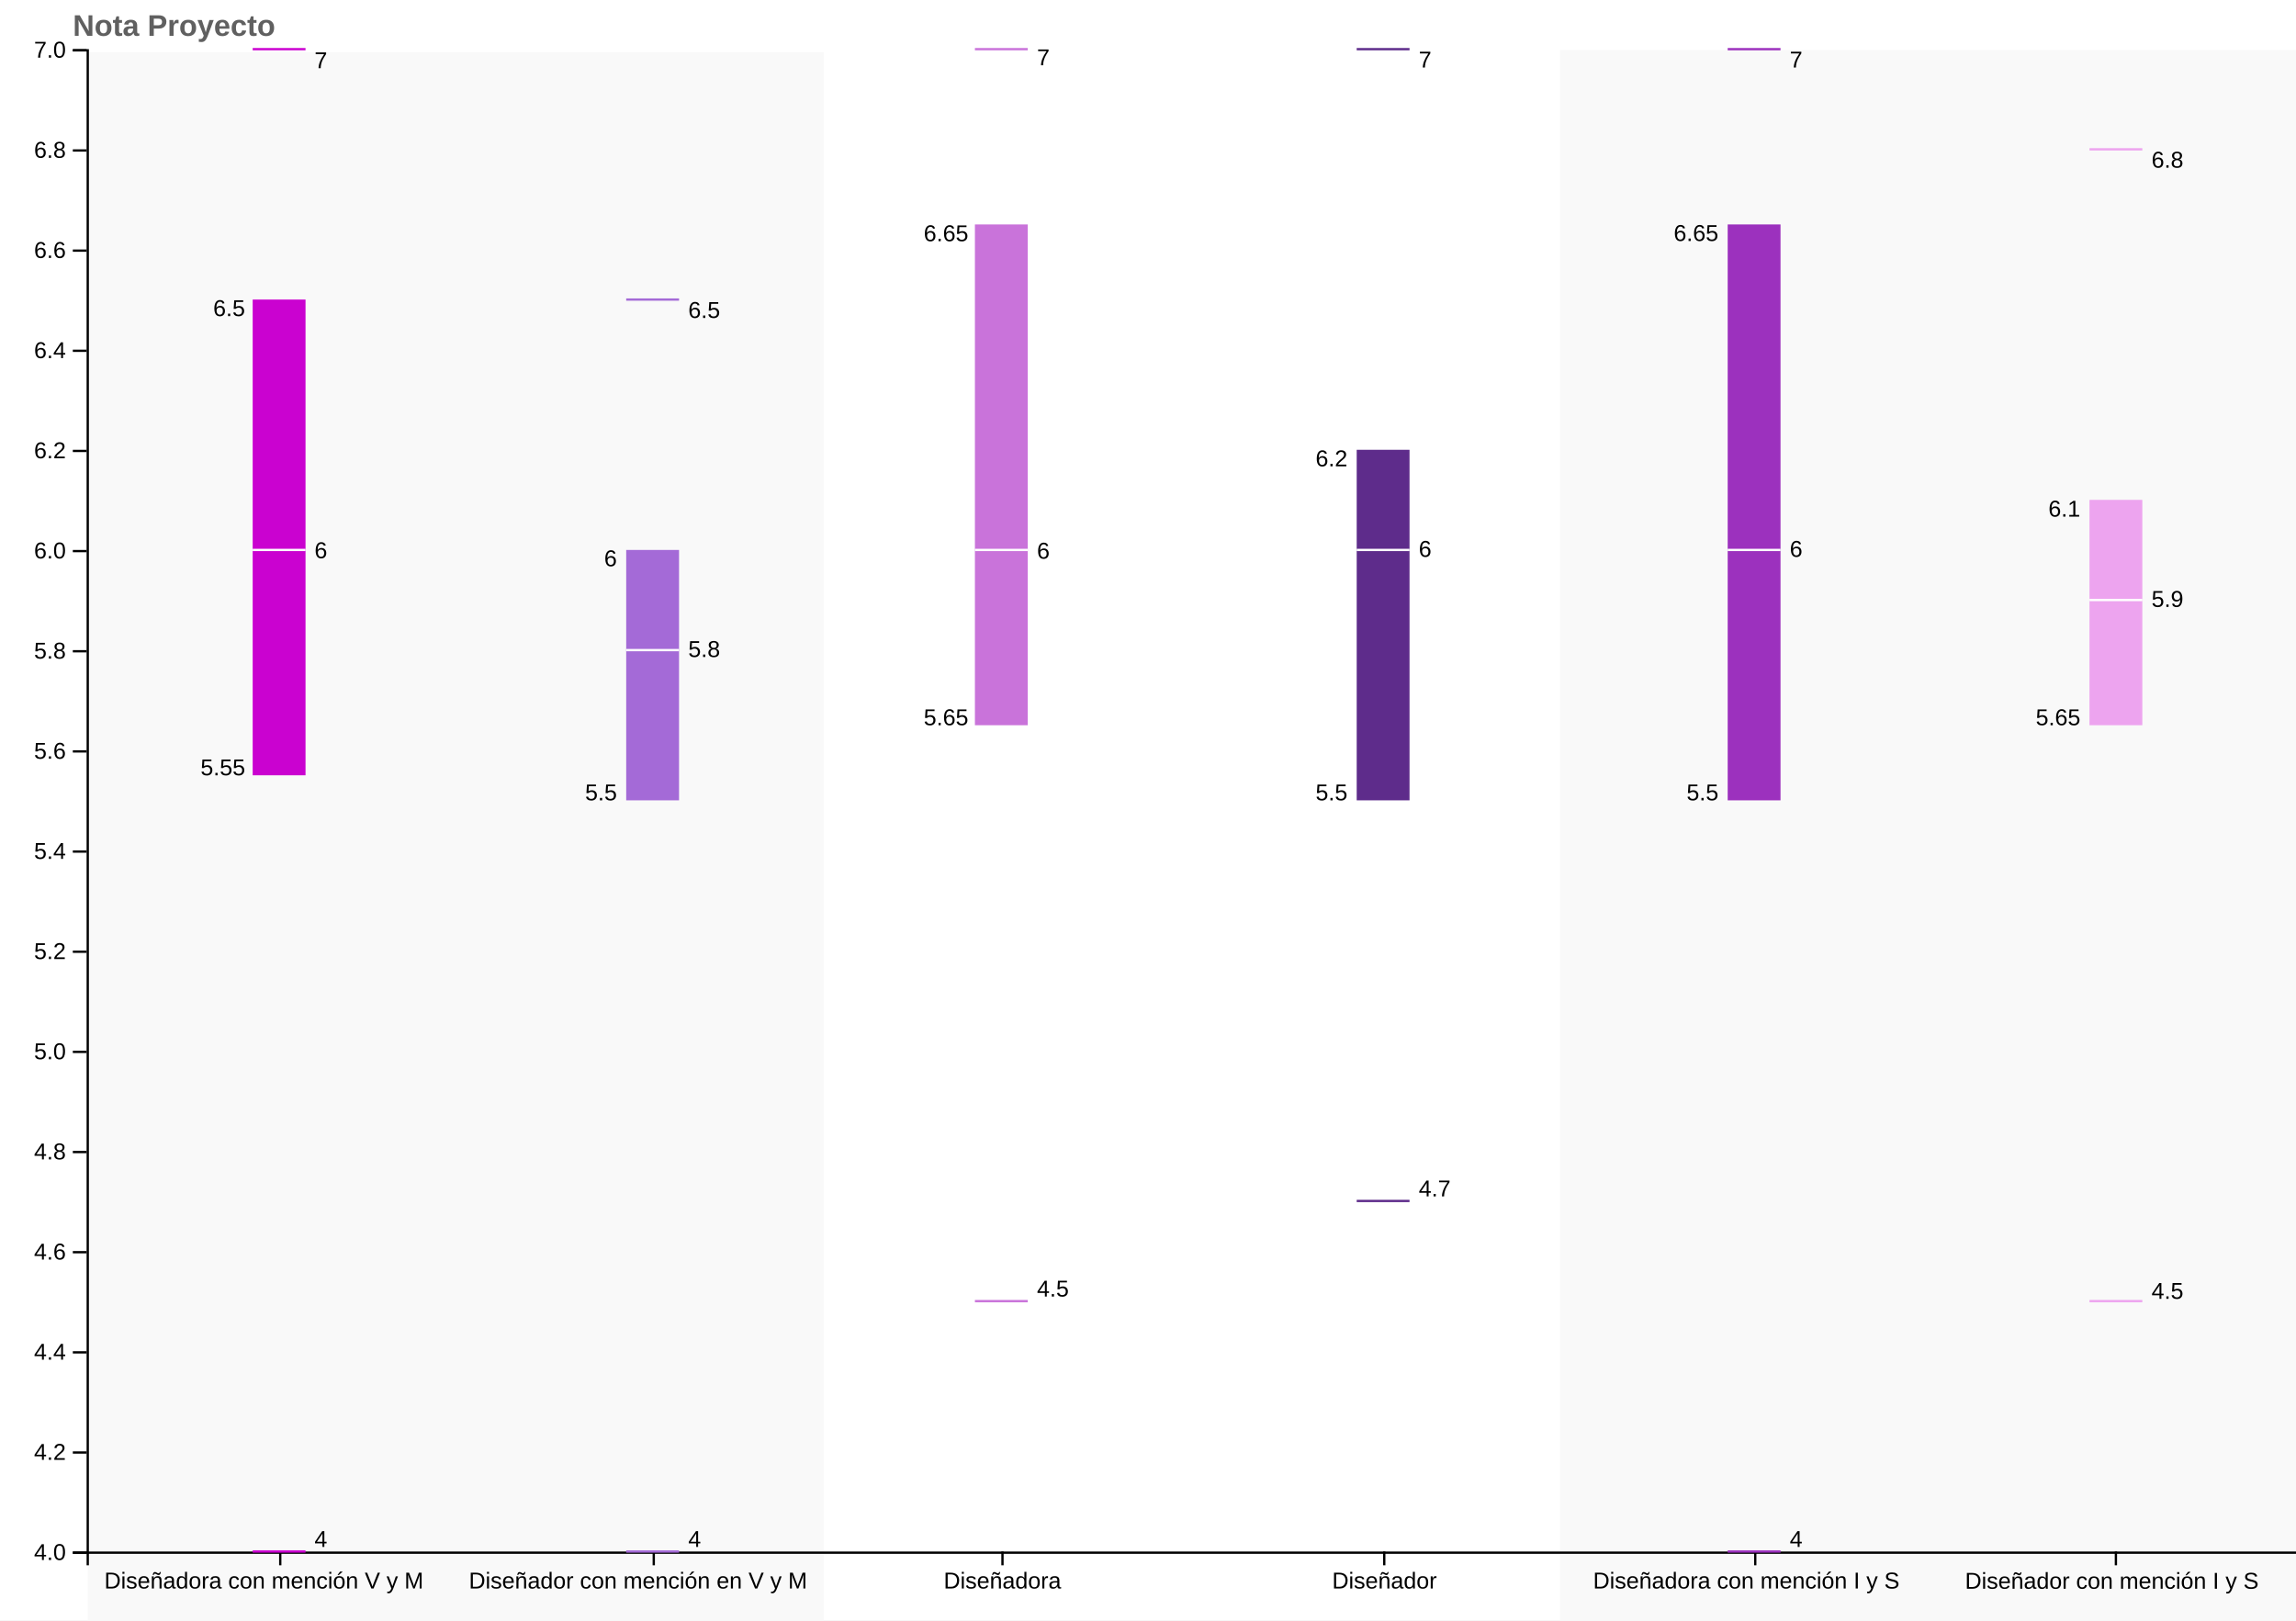
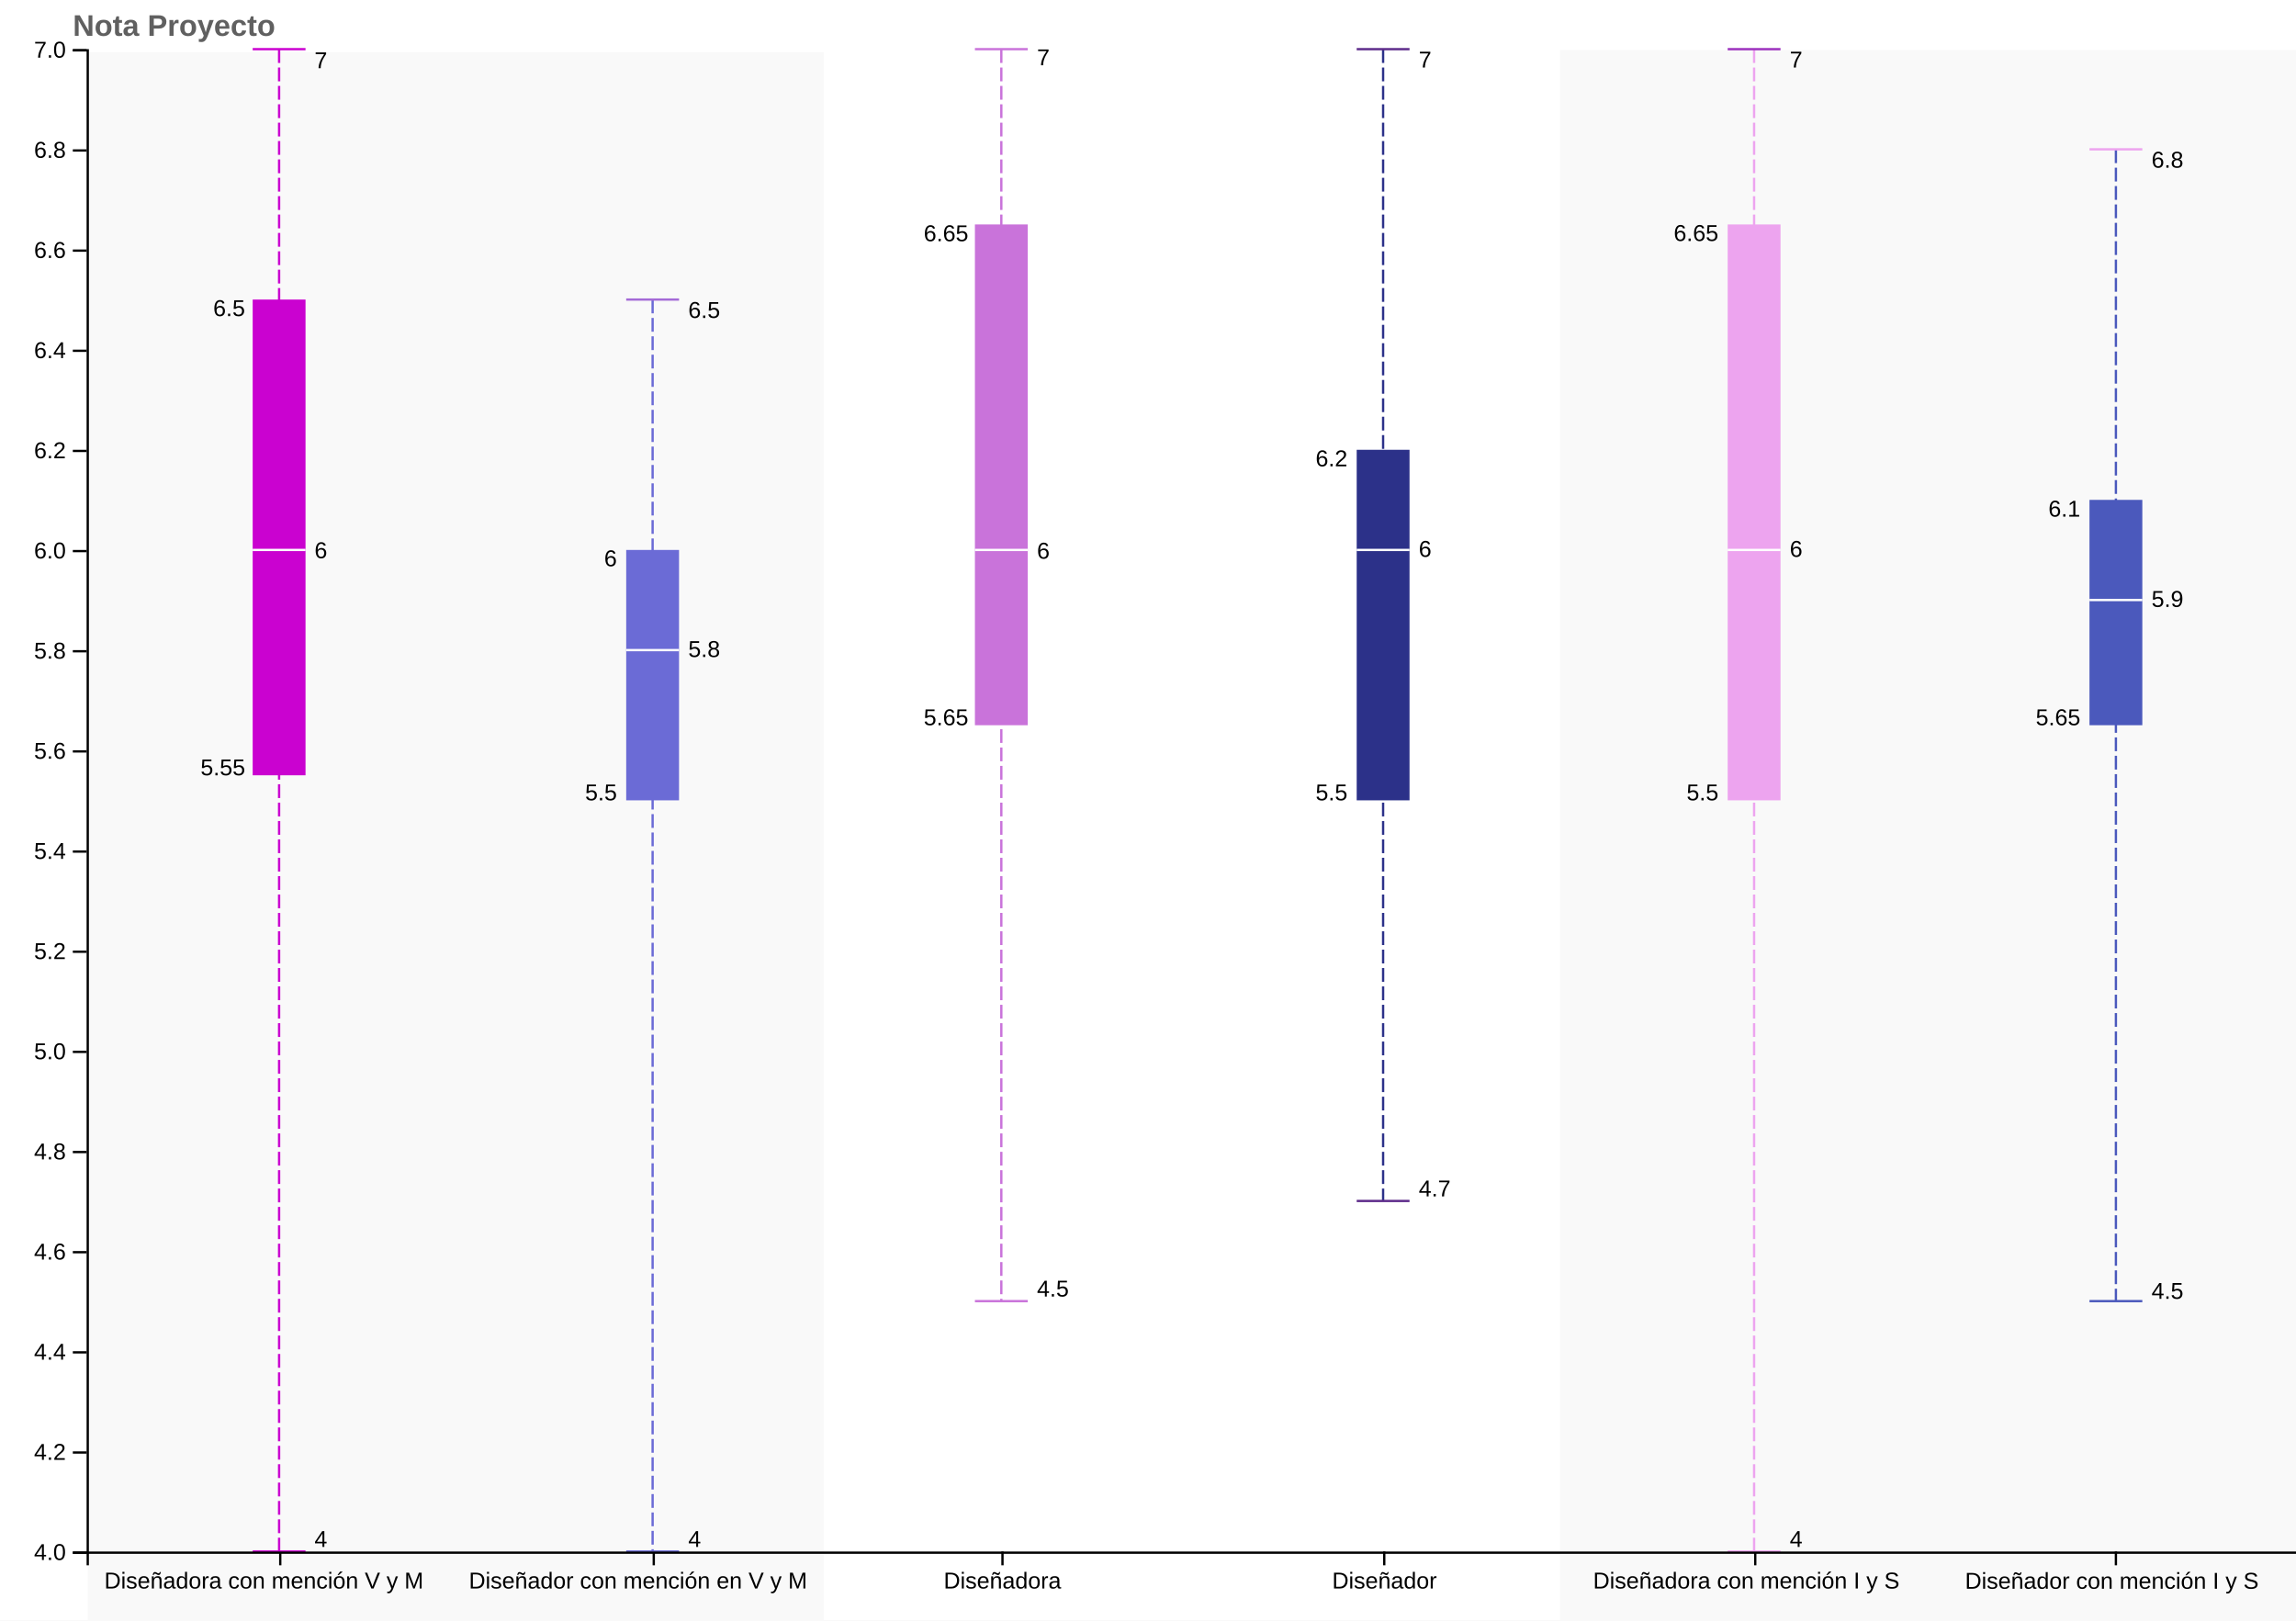
<svg xmlns="http://www.w3.org/2000/svg" id="Layer_1" data-name="Layer 1" version="1.1" viewBox="0 0 999.5 705.4">
  <defs>
    <style>
      .cls-1 {
-         fill: #9c31be;
-       }
- 
-       .cls-1, .cls-2, .cls-3, .cls-4, .cls-5, .cls-6, .cls-7, .cls-8 {
-         stroke-width: 0px;
-       }
- 
-       .cls-9, .cls-10, .cls-11, .cls-12, .cls-13, .cls-14, .cls-15, .cls-16, .cls-17, .cls-18, .cls-19, .cls-20, .cls-21, .cls-22 {
-         fill: none;
-       }
- 
-       .cls-9, .cls-10, .cls-14, .cls-15, .cls-16, .cls-17 {
-         stroke-dasharray: 0 4;
-       }
- 
-       .cls-9, .cls-13 {
-         stroke: #5e2c8b;
-       }
- 
-       .cls-23 {
        fill: #606060;
        font-family: Arial-BoldMT, Arial;
        font-size: 13px;
        font-weight: 700;
      }

-       .cls-23, .cls-24 {
+       .cls-1, .cls-2, .cls-3 {
        isolation: isolate;
      }

-       .cls-24 {
+       .cls-2 {
        fill: #000;
        font-family: ArialMT, Arial;
        font-size: 10px;
      }

-       .cls-10, .cls-20 {
+       .cls-4 {
+         fill: #2c3189;
+       }
+ 
+       .cls-4, .cls-5, .cls-6, .cls-7, .cls-8, .cls-9, .cls-10, .cls-11 {
+         stroke-width: 0px;
+       }
+ 
+       .cls-12, .cls-13, .cls-14, .cls-15, .cls-16, .cls-17, .cls-18, .cls-19, .cls-20, .cls-21, .cls-22 {
+         fill: none;
+       }
+ 
+       .cls-12, .cls-18 {
+         stroke: #eda4ef;
+       }
+ 
+       .cls-13 {
+         stroke: #4b59bc;
+       }
+ 
+       .cls-13, .cls-16, .cls-18 {
+         stroke-miterlimit: 10;
+       }
+ 
+       .cls-14 {
+         stroke: #fff;
+       }
+ 
+       .cls-5 {
+         fill: #6b6bd6;
+       }
+ 
+       .cls-15 {
+         stroke: #5e2c8b;
+       }
+ 
+       .cls-6 {
+         fill: #ca02d0;
+       }
+ 
+       .cls-7 {
+         fill: #c973da;
+       }
+ 
+       .cls-8 {
+         fill: #eda4ef;
+       }
+ 
+       .cls-9 {
+         fill: #4b59bc;
+       }
+ 
+       .cls-16 {
+         stroke: #6b6bd6;
+       }
+ 
+       .cls-17 {
+         stroke: #000;
+       }
+ 
+       .cls-19 {
+         stroke: #a46ad7;
+       }
+ 
+       .cls-10 {
+         fill: #f9f9f9;
+       }
+ 
+       .cls-20 {
        stroke: #c973da;
      }

-       .cls-11, .cls-14 {
-         stroke: #eda4ef;
-       }
- 
-       .cls-12 {
-         stroke: #fff;
-       }
- 
-       .cls-2 {
-         fill: #ca02d0;
-       }
- 
-       .cls-3 {
-         fill: #a46ad7;
-       }
- 
-       .cls-4 {
-         fill: #c973da;
-       }
- 
-       .cls-15, .cls-22 {
+       .cls-21 {
+         stroke: #9c31be;
+       }
+ 
+       .cls-11 {
+         fill: #fff;
+       }
+ 
+       .cls-22 {
        stroke: #ca02d0;
-       }
- 
-       .cls-16, .cls-19 {
-         stroke: #a46ad7;
-       }
- 
-       .cls-5 {
-         fill: #eda4ef;
-       }
- 
-       .cls-17, .cls-21 {
-         stroke: #9c31be;
-       }
- 
-       .cls-18 {
-         stroke: #000;
-       }
- 
-       .cls-6 {
-         fill: #5e2c8b;
-       }
- 
-       .cls-7 {
-         fill: #f9f9f9;
-       }
- 
-       .cls-8 {
-         fill: #fff;
      }
    </style>
  </defs>
-   <rect class="cls-8" width="999.5" height="705.4" />
-   <rect class="cls-7" x="38.2" y="22.7" width="320.4" height="682.7" />
-   <rect class="cls-7" x="679.1" y="21.8" width="320.4" height="683.6" />
-   <path class="cls-18" d="M31.7,675.9h6.5V21.9h-6.5" />
-   <g>
-     <line class="cls-18" x1="37.7" y1="675.9" x2="31.7" y2="675.9" />
-     <text class="cls-24" transform="translate(14.8 679.1)">
-       <tspan x="0" y="0">4.0</tspan>
-     </text>
-   </g>
-   <g>
-     <line class="cls-18" x1="37.7" y1="632.3" x2="31.7" y2="632.3" />
-     <text class="cls-24" transform="translate(14.8 635.5)">
-       <tspan x="0" y="0">4.2</tspan>
-     </text>
-   </g>
-   <g>
-     <line class="cls-18" x1="37.7" y1="588.7" x2="31.7" y2="588.7" />
-     <text class="cls-24" transform="translate(14.8 591.9)">
-       <tspan x="0" y="0">4.4</tspan>
-     </text>
-   </g>
-   <g>
-     <line class="cls-18" x1="37.7" y1="545.1" x2="31.7" y2="545.1" />
-     <text class="cls-24" transform="translate(14.8 548.3)">
-       <tspan x="0" y="0">4.6</tspan>
-     </text>
-   </g>
-   <g>
-     <line class="cls-18" x1="37.7" y1="501.5" x2="31.7" y2="501.5" />
-     <text class="cls-24" transform="translate(14.8 504.7)">
-       <tspan x="0" y="0">4.8</tspan>
-     </text>
-   </g>
-   <g>
-     <line class="cls-18" x1="37.7" y1="457.9" x2="31.7" y2="457.9" />
-     <text class="cls-24" transform="translate(14.8 461.1)">
-       <tspan x="0" y="0">5.0</tspan>
-     </text>
-   </g>
-   <g>
-     <line class="cls-18" x1="37.7" y1="414.3" x2="31.7" y2="414.3" />
-     <text class="cls-24" transform="translate(14.8 417.5)">
-       <tspan x="0" y="0">5.2</tspan>
-     </text>
-   </g>
-   <g>
-     <line class="cls-18" x1="37.7" y1="370.7" x2="31.7" y2="370.7" />
-     <text class="cls-24" transform="translate(14.8 373.9)">
-       <tspan x="0" y="0">5.4</tspan>
-     </text>
-   </g>
-   <g>
-     <line class="cls-18" x1="37.7" y1="327.1" x2="31.7" y2="327.1" />
-     <text class="cls-24" transform="translate(14.8 330.3)">
-       <tspan x="0" y="0">5.6</tspan>
-     </text>
-   </g>
-   <g>
-     <line class="cls-18" x1="37.7" y1="283.5" x2="31.7" y2="283.5" />
-     <text class="cls-24" transform="translate(14.8 286.7)">
-       <tspan x="0" y="0">5.8</tspan>
-     </text>
-   </g>
-   <g>
-     <line class="cls-18" x1="37.7" y1="239.9" x2="31.7" y2="239.9" />
-     <text class="cls-24" transform="translate(14.8 243.1)">
-       <tspan x="0" y="0">6.0</tspan>
-     </text>
-   </g>
-   <g>
-     <line class="cls-18" x1="37.7" y1="196.3" x2="31.7" y2="196.3" />
-     <text class="cls-24" transform="translate(14.8 199.5)">
-       <tspan x="0" y="0">6.2</tspan>
-     </text>
-   </g>
-   <g>
-     <line class="cls-18" x1="37.7" y1="152.7" x2="31.7" y2="152.7" />
-     <text class="cls-24" transform="translate(14.8 155.9)">
-       <tspan x="0" y="0">6.4</tspan>
-     </text>
-   </g>
-   <g>
-     <line class="cls-18" x1="37.7" y1="109.1" x2="31.7" y2="109.1" />
-     <text class="cls-24" transform="translate(14.8 112.3)">
-       <tspan x="0" y="0">6.6</tspan>
-     </text>
-   </g>
-   <g>
-     <line class="cls-18" x1="37.7" y1="65.5" x2="31.7" y2="65.5" />
-     <text class="cls-24" transform="translate(14.8 68.7)">
-       <tspan x="0" y="0">6.8</tspan>
-     </text>
-   </g>
-   <g>
-     <line class="cls-18" x1="37.7" y1="21.9" x2="31.7" y2="21.9" />
-     <text class="cls-24" transform="translate(14.8 25.1)">
-       <tspan x="0" y="0">7.0</tspan>
-     </text>
-   </g>
-   <text class="cls-23" transform="translate(31.7 15.6)">
-     <tspan x="0" y="0">Nota Proyecto</tspan>
-   </text>
-   <path class="cls-18" d="M38.2,681.4v-5.5h1440v5.5" />
-   <line class="cls-18" x1="921.1" y1="675.4" x2="921.1" y2="681.4" />
-   <g>
-     <text class="cls-24" transform="translate(45.4 691.5)">
-       <tspan x="0" y="0">Diseñadora con mención V y M</tspan>
-     </text>
-     <g>
-       <line class="cls-18" x1="122" y1="675.4" x2="122" y2="681.4" />
-       <g>
-         <line class="cls-22" x1="110" y1="675.4" x2="133" y2="675.4" />
-         <g>
-           <line class="cls-15" x1="121.5" y1="21.4" x2="121.5" y2="675.4" />
-           <rect class="cls-2" x="110" y="130.4" width="23" height="207.1" />
-           <line class="cls-12" x1="110" y1="239.4" x2="133" y2="239.4" />
-           <text class="cls-24" transform="translate(136.9 243)">
-             <tspan x="0" y="0">6</tspan>
-           </text>
-           <g>
-             <line class="cls-22" x1="110" y1="21.4" x2="133" y2="21.4" />
-             <text class="cls-24" transform="translate(136.9 29.7)">
-               <tspan x="0" y="0">7</tspan>
-             </text>
-             <text class="cls-24" transform="translate(136.9 673.4)">
-               <tspan x="0" y="0">4</tspan>
-             </text>
-             <text class="cls-24" transform="translate(87.3 337.5)">
-               <tspan x="0" y="0">5.55</tspan>
-             </text>
-             <text class="cls-24" transform="translate(92.8 137.6)">
-               <tspan x="0" y="0">6.5</tspan>
-             </text>
-           </g>
-         </g>
-       </g>
-     </g>
-   </g>
-   <g>
-     <g>
-       <line class="cls-18" x1="436.4" y1="675.4" x2="436.4" y2="681.4" />
-       <text class="cls-24" transform="translate(410.8 691.5)">
-         <tspan x="0" y="0">Diseñadora</tspan>
-       </text>
-     </g>
-     <line class="cls-10" x1="435.9" y1="21.4" x2="435.9" y2="566.4" />
-     <line class="cls-20" x1="424.4" y1="21.4" x2="447.4" y2="21.4" />
-     <line class="cls-20" x1="424.4" y1="566.4" x2="447.4" y2="566.4" />
-     <rect class="cls-4" x="424.4" y="97.7" width="23" height="218" />
-     <line class="cls-12" x1="424.4" y1="239.4" x2="447.4" y2="239.4" />
-     <text class="cls-24" transform="translate(451.4 28.4)">
-       <tspan x="0" y="0">7</tspan>
-     </text>
-     <text class="cls-24" transform="translate(451.4 564.4)">
-       <tspan x="0" y="0">4.5</tspan>
-     </text>
-     <text class="cls-24" transform="translate(451.4 243.2)">
-       <tspan x="0" y="0">6</tspan>
-     </text>
-     <text class="cls-24" transform="translate(402.1 315.7)">
-       <tspan x="0" y="0">5.65</tspan>
-     </text>
-     <text class="cls-24" transform="translate(402.1 105)">
-       <tspan x="0" y="0">6.65</tspan>
-     </text>
-   </g>
-   <g>
-     <text class="cls-24" transform="translate(855.4 691.6)">
-       <tspan x="0" y="0">Diseñador con mención I y S</tspan>
-     </text>
-     <line class="cls-14" x1="921.1" y1="65" x2="921.1" y2="566.4" />
-     <line class="cls-11" x1="909.6" y1="65" x2="932.6" y2="65" />
-     <line class="cls-11" x1="909.6" y1="566.4" x2="932.6" y2="566.4" />
-     <rect class="cls-5" x="909.6" y="217.6" width="23" height="98.1" />
-     <line class="cls-12" x1="909.6" y1="261.2" x2="932.6" y2="261.2" />
-     <text class="cls-24" transform="translate(936.6 73)">
-       <tspan x="0" y="0">6.8</tspan>
-     </text>
-     <text class="cls-24" transform="translate(936.6 565.4)">
-       <tspan x="0" y="0">4.5</tspan>
-     </text>
-     <text class="cls-24" transform="translate(936.6 264.2)">
-       <tspan x="0" y="0">5.9</tspan>
-     </text>
-     <text class="cls-24" transform="translate(886.2 315.7)">
-       <tspan x="0" y="0">5.65</tspan>
-     </text>
-     <text class="cls-24" transform="translate(891.7 224.9)">
-       <tspan x="0" y="0">6.1</tspan>
-     </text>
-   </g>
-   <g>
-     <line class="cls-18" x1="764.1" y1="675.4" x2="764.1" y2="681.4" />
-     <text class="cls-24" transform="translate(693.5 691.5)">
-       <tspan x="0" y="0">Diseñadora con mención I y S</tspan>
-     </text>
-     <line class="cls-17" x1="763.6" y1="21.4" x2="763.6" y2="675.4" />
-     <line class="cls-21" x1="752.1" y1="21.4" x2="775.1" y2="21.4" />
-     <line class="cls-21" x1="752.1" y1="675.4" x2="775.1" y2="675.4" />
-     <rect class="cls-1" x="752.1" y="97.7" width="23" height="250.7" />
-     <line class="cls-12" x1="752.1" y1="239.4" x2="775.1" y2="239.4" />
-     <text class="cls-24" transform="translate(779.1 29.4)">
-       <tspan x="0" y="0">7</tspan>
-     </text>
-     <text class="cls-24" transform="translate(779.1 673.4)">
-       <tspan x="0" y="0">4</tspan>
-     </text>
-     <text class="cls-24" transform="translate(779.1 242.4)">
-       <tspan x="0" y="0">6</tspan>
-     </text>
-     <text class="cls-24" transform="translate(734.2 348.4)">
-       <tspan x="0" y="0">5.5</tspan>
-     </text>
-     <text class="cls-24" transform="translate(728.6 104.9)">
-       <tspan x="0" y="0">6.65</tspan>
-     </text>
-   </g>
-   <g>
-     <line class="cls-18" x1="284.6" y1="675.4" x2="284.6" y2="681.4" />
-     <text class="cls-24" transform="translate(204.1 691.5)">
-       <tspan x="0" y="0">Diseñador con mención en V y M</tspan>
-     </text>
-     <line class="cls-16" x1="284.1" y1="130.4" x2="284.1" y2="675.4" />
-     <line class="cls-19" x1="272.6" y1="130.4" x2="295.6" y2="130.4" />
-     <line class="cls-19" x1="272.6" y1="675.4" x2="295.6" y2="675.4" />
-     <rect class="cls-3" x="272.6" y="239.4" width="23" height="109" />
-     <line class="cls-12" x1="272.6" y1="283" x2="295.6" y2="283" />
-     <text class="cls-24" transform="translate(299.6 138.4)">
-       <tspan x="0" y="0">6.5</tspan>
-     </text>
-     <text class="cls-24" transform="translate(299.6 673.4)">
-       <tspan x="0" y="0">4</tspan>
-     </text>
-     <text class="cls-24" transform="translate(299.6 286)">
-       <tspan x="0" y="0">5.8</tspan>
-     </text>
-     <text class="cls-24" transform="translate(254.7 348.4)">
-       <tspan x="0" y="0">5.5</tspan>
-     </text>
-     <text class="cls-24" transform="translate(263 246.5)">
-       <tspan x="0" y="0">6</tspan>
-     </text>
-   </g>
-   <g>
-     <g>
-       <line class="cls-18" x1="602.6" y1="675.4" x2="602.6" y2="681.4" />
-       <text class="cls-24" transform="translate(579.9 691.5)">
-         <tspan x="0" y="0">Diseñador</tspan>
-       </text>
-     </g>
-     <line class="cls-9" x1="602.1" y1="21.4" x2="602.1" y2="522.8" />
-     <line class="cls-13" x1="590.6" y1="21.4" x2="613.6" y2="21.4" />
-     <line class="cls-13" x1="590.6" y1="522.8" x2="613.6" y2="522.8" />
-     <rect class="cls-6" x="590.6" y="195.8" width="23" height="152.6" />
-     <line class="cls-12" x1="590.6" y1="239.4" x2="613.6" y2="239.4" />
-     <text class="cls-24" transform="translate(617.6 29.4)">
-       <tspan x="0" y="0">7</tspan>
-     </text>
-     <text class="cls-24" transform="translate(617.6 520.8)">
-       <tspan x="0" y="0">4.7</tspan>
-     </text>
-     <text class="cls-24" transform="translate(617.6 242.4)">
-       <tspan x="0" y="0">6</tspan>
-     </text>
-     <text class="cls-24" transform="translate(572.7 348.4)">
-       <tspan x="0" y="0">5.5</tspan>
-     </text>
-     <text class="cls-24" transform="translate(572.7 203)">
-       <tspan x="0" y="0">6.2</tspan>
-     </text>
-   </g>
+   <rect class="cls-11" width="999.5" height="705.4" />
+   <rect class="cls-11" width="999.5" height="705.4" />
+   <rect class="cls-10" x="38.2" y="22.7" width="320.4" height="682.7" />
+   <rect class="cls-10" x="679.1" y="21.8" width="320.4" height="683.6" />
+   <path class="cls-17" d="M31.7,675.9h6.5V21.9h-6.5" />
+   <g>
+     <line class="cls-17" x1="37.7" y1="675.9" x2="31.7" y2="675.9" />
+     <g class="cls-3">
+       <g class="cls-3">
+         <text class="cls-2" transform="translate(14.8 679.1)">
+           <tspan x="0" y="0">4.0</tspan>
+         </text>
+       </g>
+     </g>
+   </g>
+   <g>
+     <line class="cls-17" x1="37.7" y1="632.3" x2="31.7" y2="632.3" />
+     <g class="cls-3">
+       <g class="cls-3">
+         <text class="cls-2" transform="translate(14.8 635.5)">
+           <tspan x="0" y="0">4.2</tspan>
+         </text>
+       </g>
+     </g>
+   </g>
+   <g>
+     <line class="cls-17" x1="37.7" y1="588.7" x2="31.7" y2="588.7" />
+     <g class="cls-3">
+       <g class="cls-3">
+         <text class="cls-2" transform="translate(14.8 591.9)">
+           <tspan x="0" y="0">4.4</tspan>
+         </text>
+       </g>
+     </g>
+   </g>
+   <g>
+     <line class="cls-17" x1="37.7" y1="545.1" x2="31.7" y2="545.1" />
+     <g class="cls-3">
+       <g class="cls-3">
+         <text class="cls-2" transform="translate(14.8 548.3)">
+           <tspan x="0" y="0">4.6</tspan>
+         </text>
+       </g>
+     </g>
+   </g>
+   <g>
+     <line class="cls-17" x1="37.7" y1="501.5" x2="31.7" y2="501.5" />
+     <g class="cls-3">
+       <g class="cls-3">
+         <text class="cls-2" transform="translate(14.8 504.7)">
+           <tspan x="0" y="0">4.8</tspan>
+         </text>
+       </g>
+     </g>
+   </g>
+   <g>
+     <line class="cls-17" x1="37.7" y1="457.9" x2="31.7" y2="457.9" />
+     <g class="cls-3">
+       <g class="cls-3">
+         <text class="cls-2" transform="translate(14.8 461.1)">
+           <tspan x="0" y="0">5.0</tspan>
+         </text>
+       </g>
+     </g>
+   </g>
+   <g>
+     <line class="cls-17" x1="37.7" y1="414.3" x2="31.7" y2="414.3" />
+     <g class="cls-3">
+       <g class="cls-3">
+         <text class="cls-2" transform="translate(14.8 417.5)">
+           <tspan x="0" y="0">5.2</tspan>
+         </text>
+       </g>
+     </g>
+   </g>
+   <g>
+     <line class="cls-17" x1="37.7" y1="370.7" x2="31.7" y2="370.7" />
+     <g class="cls-3">
+       <g class="cls-3">
+         <text class="cls-2" transform="translate(14.8 373.9)">
+           <tspan x="0" y="0">5.4</tspan>
+         </text>
+       </g>
+     </g>
+   </g>
+   <g>
+     <line class="cls-17" x1="37.7" y1="327.1" x2="31.7" y2="327.1" />
+     <g class="cls-3">
+       <g class="cls-3">
+         <text class="cls-2" transform="translate(14.8 330.3)">
+           <tspan x="0" y="0">5.6</tspan>
+         </text>
+       </g>
+     </g>
+   </g>
+   <g>
+     <line class="cls-17" x1="37.7" y1="283.5" x2="31.7" y2="283.5" />
+     <g class="cls-3">
+       <g class="cls-3">
+         <text class="cls-2" transform="translate(14.8 286.7)">
+           <tspan x="0" y="0">5.8</tspan>
+         </text>
+       </g>
+     </g>
+   </g>
+   <g>
+     <line class="cls-17" x1="37.7" y1="239.9" x2="31.7" y2="239.9" />
+     <g class="cls-3">
+       <g class="cls-3">
+         <text class="cls-2" transform="translate(14.8 243.1)">
+           <tspan x="0" y="0">6.0</tspan>
+         </text>
+       </g>
+     </g>
+   </g>
+   <g>
+     <line class="cls-17" x1="37.7" y1="196.3" x2="31.7" y2="196.3" />
+     <g class="cls-3">
+       <g class="cls-3">
+         <text class="cls-2" transform="translate(14.8 199.5)">
+           <tspan x="0" y="0">6.2</tspan>
+         </text>
+       </g>
+     </g>
+   </g>
+   <g>
+     <line class="cls-17" x1="37.7" y1="152.7" x2="31.7" y2="152.7" />
+     <g class="cls-3">
+       <g class="cls-3">
+         <text class="cls-2" transform="translate(14.8 155.9)">
+           <tspan x="0" y="0">6.4</tspan>
+         </text>
+       </g>
+     </g>
+   </g>
+   <g>
+     <line class="cls-17" x1="37.7" y1="109.1" x2="31.7" y2="109.1" />
+     <g class="cls-3">
+       <g class="cls-3">
+         <text class="cls-2" transform="translate(14.8 112.3)">
+           <tspan x="0" y="0">6.6</tspan>
+         </text>
+       </g>
+     </g>
+   </g>
+   <g>
+     <line class="cls-17" x1="37.7" y1="65.5" x2="31.7" y2="65.5" />
+     <g class="cls-3">
+       <g class="cls-3">
+         <text class="cls-2" transform="translate(14.8 68.7)">
+           <tspan x="0" y="0">6.8</tspan>
+         </text>
+       </g>
+     </g>
+   </g>
+   <g>
+     <line class="cls-17" x1="37.7" y1="21.9" x2="31.7" y2="21.9" />
+     <g class="cls-3">
+       <g class="cls-3">
+         <text class="cls-2" transform="translate(14.8 25.1)">
+           <tspan x="0" y="0">7.0</tspan>
+         </text>
+       </g>
+     </g>
+   </g>
+   <g class="cls-3">
+     <g class="cls-3">
+       <text class="cls-1" transform="translate(31.7 15.6)">
+         <tspan x="0" y="0">Nota Proyecto</tspan>
+       </text>
+     </g>
+   </g>
+   <line class="cls-17" x1="921.1" y1="675.4" x2="921.1" y2="681.4" />
+   <g class="cls-3">
+     <g class="cls-3">
+       <text class="cls-2" transform="translate(45.4 691.5)">
+         <tspan x="0" y="0">Diseñadora con mención V y M</tspan>
+       </text>
+     </g>
+   </g>
+   <line class="cls-17" x1="122" y1="675.4" x2="122" y2="681.4" />
+   <line class="cls-22" x1="110" y1="675.4" x2="133" y2="675.4" />
+   <path class="cls-6" d="M122,675.4h-1v-6h1v6ZM122,667.4h-1v-6h1v6ZM122,659.4h-1v-6h1v6ZM122,651.4h-1v-6h1v6ZM122,643.4h-1v-6h1v6ZM122,635.4h-1v-6h1v6ZM122,627.4h-1v-6h1v6ZM122,619.4h-1v-6h1v6ZM122,611.4h-1v-6h1v6ZM122,603.4h-1v-6h1v6ZM122,595.4h-1v-6h1v6ZM122,587.4h-1v-6h1v6ZM122,579.4h-1v-6h1v6ZM122,571.4h-1v-6h1v6ZM122,563.4h-1v-6h1v6ZM122,555.4h-1v-6h1v6ZM122,547.4h-1v-6h1v6ZM122,539.4h-1v-6h1v6ZM122,531.4h-1v-6h1v6ZM122,523.4h-1v-6h1v6ZM122,515.4h-1v-6h1v6ZM122,507.4h-1v-6h1v6ZM122,499.4h-1v-6h1v6ZM122,491.4h-1v-6h1v6ZM122,483.4h-1v-6h1v6ZM122,475.4h-1v-6h1v6ZM122,467.4h-1v-6h1v6ZM122,459.4h-1v-6h1v6ZM122,451.4h-1v-6h1v6ZM122,443.4h-1v-6h1v6ZM122,435.4h-1v-6h1v6ZM122,427.4h-1v-6h1v6ZM122,419.4h-1v-6h1v6ZM122,411.4h-1v-6h1v6ZM122,403.4h-1v-6h1v6ZM122,395.4h-1v-6h1v6ZM122,387.4h-1v-6h1v6ZM122,379.4h-1v-6h1v6ZM122,371.4h-1v-6h1v6ZM122,363.4h-1v-6h1v6ZM122,355.4h-1v-6h1v6ZM122,347.4h-1v-6h1v6ZM122,339.4h-1v-6h1v6ZM122,331.4h-1v-6h1v6ZM122,323.4h-1v-6h1v6ZM122,315.4h-1v-6h1v6ZM122,307.4h-1v-6h1v6ZM122,299.4h-1v-6h1v6ZM122,291.4h-1v-6h1v6ZM122,283.4h-1v-6h1v6ZM122,275.4h-1v-6h1v6ZM122,267.4h-1v-6h1v6ZM122,259.4h-1v-6h1v6ZM122,251.4h-1v-6h1v6ZM122,243.4h-1v-6h1v6ZM122,235.4h-1v-6h1v6ZM122,227.4h-1v-6h1v6ZM122,219.4h-1v-6h1v6ZM122,211.4h-1v-6h1v6ZM122,203.4h-1v-6h1v6ZM122,195.4h-1v-6h1v6ZM122,187.4h-1v-6h1v6ZM122,179.4h-1v-6h1v6ZM122,171.4h-1v-6h1v6ZM122,163.4h-1v-6h1v6ZM122,155.4h-1v-6h1v6ZM122,147.4h-1v-6h1v6ZM122,139.4h-1v-6h1v6ZM122,131.4h-1v-6h1v6ZM122,123.4h-1v-6h1v6ZM122,115.4h-1v-6h1v6ZM122,107.4h-1v-6h1v6ZM122,99.4h-1v-6h1v6ZM122,91.4h-1v-6h1v6ZM122,83.4h-1v-6h1v6ZM122,75.4h-1v-6h1v6ZM122,67.4h-1v-6h1v6ZM122,59.4h-1v-6h1v6ZM122,51.4h-1v-6h1v6ZM122,43.4h-1v-6h1v6ZM122,35.4h-1v-6h1v6ZM122,27.4h-1v-6h1v6Z" />
+   <rect class="cls-6" x="110" y="130.4" width="23" height="207.1" />
+   <line class="cls-14" x1="110" y1="239.4" x2="133" y2="239.4" />
+   <g class="cls-3">
+     <g class="cls-3">
+       <text class="cls-2" transform="translate(136.9 243)">
+         <tspan x="0" y="0">6</tspan>
+       </text>
+     </g>
+   </g>
+   <g>
+     <line class="cls-22" x1="110" y1="21.4" x2="133" y2="21.4" />
+     <g class="cls-3">
+       <g class="cls-3">
+         <text class="cls-2" transform="translate(136.9 29.7)">
+           <tspan x="0" y="0">7</tspan>
+         </text>
+       </g>
+     </g>
+     <g class="cls-3">
+       <g class="cls-3">
+         <text class="cls-2" transform="translate(136.9 673.4)">
+           <tspan x="0" y="0">4</tspan>
+         </text>
+       </g>
+     </g>
+     <g class="cls-3">
+       <g class="cls-3">
+         <text class="cls-2" transform="translate(87.3 337.5)">
+           <tspan x="0" y="0">5.55</tspan>
+         </text>
+       </g>
+     </g>
+     <g class="cls-3">
+       <g class="cls-3">
+         <text class="cls-2" transform="translate(92.8 137.6)">
+           <tspan x="0" y="0">6.5</tspan>
+         </text>
+       </g>
+     </g>
+   </g>
+   <g>
+     <line class="cls-17" x1="436.4" y1="675.4" x2="436.4" y2="681.4" />
+     <g class="cls-3">
+       <g class="cls-3">
+         <text class="cls-2" transform="translate(410.8 691.5)">
+           <tspan x="0" y="0">Diseñadora</tspan>
+         </text>
+       </g>
+     </g>
+   </g>
+   <path class="cls-7" d="M436.4,566.4h-1v-1h1v1ZM436.4,563.4h-1v-6h1v6ZM436.4,555.4h-1v-6h1v6ZM436.4,547.4h-1v-6h1v6ZM436.4,539.4h-1v-6h1v6ZM436.4,531.4h-1v-6h1v6ZM436.4,523.4h-1v-6h1v6ZM436.4,515.4h-1v-6h1v6ZM436.4,507.4h-1v-6h1v6ZM436.4,499.4h-1v-6h1v6ZM436.4,491.4h-1v-6h1v6ZM436.4,483.4h-1v-6h1v6ZM436.4,475.4h-1v-6h1v6ZM436.4,467.4h-1v-6h1v6ZM436.4,459.4h-1v-6h1v6ZM436.4,451.4h-1v-6h1v6ZM436.4,443.4h-1v-6h1v6ZM436.4,435.4h-1v-6h1v6ZM436.4,427.4h-1v-6h1v6ZM436.4,419.4h-1v-6h1v6ZM436.4,411.4h-1v-6h1v6ZM436.4,403.4h-1v-6h1v6ZM436.4,395.4h-1v-6h1v6ZM436.4,387.4h-1v-6h1v6ZM436.4,379.4h-1v-6h1v6ZM436.4,371.4h-1v-6h1v6ZM436.4,363.4h-1v-6h1v6ZM436.4,355.4h-1v-6h1v6ZM436.4,347.4h-1v-6h1v6ZM436.4,339.4h-1v-6h1v6ZM436.4,331.4h-1v-6h1v6ZM436.4,323.4h-1v-6h1v6ZM436.4,315.4h-1v-6h1v6ZM436.4,307.4h-1v-6h1v6ZM436.4,299.4h-1v-6h1v6ZM436.4,291.4h-1v-6h1v6ZM436.4,283.4h-1v-6h1v6ZM436.4,275.4h-1v-6h1v6ZM436.4,267.4h-1v-6h1v6ZM436.4,259.4h-1v-6h1v6ZM436.4,251.4h-1v-6h1v6ZM436.4,243.4h-1v-6h1v6ZM436.4,235.4h-1v-6h1v6ZM436.4,227.4h-1v-6h1v6ZM436.4,219.4h-1v-6h1v6ZM436.4,211.4h-1v-6h1v6ZM436.4,203.4h-1v-6h1v6ZM436.4,195.4h-1v-6h1v6ZM436.4,187.4h-1v-6h1v6ZM436.4,179.4h-1v-6h1v6ZM436.4,171.4h-1v-6h1v6ZM436.4,163.4h-1v-6h1v6ZM436.4,155.4h-1v-6h1v6ZM436.4,147.4h-1v-6h1v6ZM436.4,139.4h-1v-6h1v6ZM436.4,131.4h-1v-6h1v6ZM436.4,123.4h-1v-6h1v6ZM436.4,115.4h-1v-6h1v6ZM436.4,107.4h-1v-6h1v6ZM436.4,99.4h-1v-6h1v6ZM436.4,91.4h-1v-6h1v6ZM436.4,83.4h-1v-6h1v6ZM436.4,75.4h-1v-6h1v6ZM436.4,67.4h-1v-6h1v6ZM436.4,59.4h-1v-6h1v6ZM436.4,51.4h-1v-6h1v6ZM436.4,43.4h-1v-6h1v6ZM436.4,35.4h-1v-6h1v6ZM436.4,27.4h-1v-6h1v6Z" />
+   <line class="cls-20" x1="424.4" y1="21.4" x2="447.4" y2="21.4" />
+   <line class="cls-20" x1="424.4" y1="566.4" x2="447.4" y2="566.4" />
+   <rect class="cls-7" x="424.4" y="97.7" width="23" height="218" />
+   <line class="cls-14" x1="424.4" y1="239.4" x2="447.4" y2="239.4" />
+   <g class="cls-3">
+     <g class="cls-3">
+       <text class="cls-2" transform="translate(451.4 28.4)">
+         <tspan x="0" y="0">7</tspan>
+       </text>
+     </g>
+   </g>
+   <g class="cls-3">
+     <g class="cls-3">
+       <text class="cls-2" transform="translate(451.4 564.4)">
+         <tspan x="0" y="0">4.5</tspan>
+       </text>
+     </g>
+   </g>
+   <g class="cls-3">
+     <g class="cls-3">
+       <text class="cls-2" transform="translate(451.4 243.2)">
+         <tspan x="0" y="0">6</tspan>
+       </text>
+     </g>
+   </g>
+   <g class="cls-3">
+     <g class="cls-3">
+       <text class="cls-2" transform="translate(402.1 315.7)">
+         <tspan x="0" y="0">5.65</tspan>
+       </text>
+     </g>
+   </g>
+   <g class="cls-3">
+     <g class="cls-3">
+       <text class="cls-2" transform="translate(402.1 105)">
+         <tspan x="0" y="0">6.65</tspan>
+       </text>
+     </g>
+   </g>
+   <g class="cls-3">
+     <g class="cls-3">
+       <text class="cls-2" transform="translate(855.4 691.6)">
+         <tspan x="0" y="0">Diseñador con mención I y S</tspan>
+       </text>
+     </g>
+   </g>
+   <path class="cls-9" d="M921.6,566.4h-1v-5.4h1v5.4ZM921.6,559h-1v-6h1v6ZM921.6,551h-1v-6h1v6ZM921.6,543h-1v-6h1v6ZM921.6,535h-1v-6h1v6ZM921.6,527h-1v-6h1v6ZM921.6,519h-1v-6h1v6ZM921.6,511h-1v-6h1v6ZM921.6,503h-1v-6h1v6ZM921.6,495h-1v-6h1v6ZM921.6,487h-1v-6h1v6ZM921.6,479h-1v-6h1v6ZM921.6,471h-1v-6h1v6ZM921.6,463h-1v-6h1v6ZM921.6,455h-1v-6h1v6ZM921.6,447h-1v-6h1v6ZM921.6,439h-1v-6h1v6ZM921.6,431h-1v-6h1v6ZM921.6,423h-1v-6h1v6ZM921.6,415h-1v-6h1v6ZM921.6,407h-1v-6h1v6ZM921.6,399h-1v-6h1v6ZM921.6,391h-1v-6h1v6ZM921.6,383h-1v-6h1v6ZM921.6,375h-1v-6h1v6ZM921.6,367h-1v-6h1v6ZM921.6,359h-1v-6h1v6ZM921.6,351h-1v-6h1v6ZM921.6,343h-1v-6h1v6ZM921.6,335h-1v-6h1v6ZM921.6,327h-1v-6h1v6ZM921.6,319h-1v-6h1v6ZM921.6,311h-1v-6h1v6ZM921.6,303h-1v-6h1v6ZM921.6,295h-1v-6h1v6ZM921.6,287h-1v-6h1v6ZM921.6,279h-1v-6h1v6ZM921.6,271h-1v-6h1v6ZM921.6,263h-1v-6h1v6ZM921.6,255h-1v-6h1v6ZM921.6,247h-1v-6h1v6ZM921.6,239h-1v-6h1v6ZM921.6,231h-1v-6h1v6ZM921.6,223h-1v-6h1v6ZM921.6,215h-1v-6h1v6ZM921.6,207h-1v-6h1v6ZM921.6,199h-1v-6h1v6ZM921.6,191h-1v-6h1v6ZM921.6,183h-1v-6h1v6ZM921.6,175h-1v-6h1v6ZM921.6,167h-1v-6h1v6ZM921.6,159h-1v-6h1v6ZM921.6,151h-1v-6h1v6ZM921.6,143h-1v-6h1v6ZM921.6,135h-1v-6h1v6ZM921.6,127h-1v-6h1v6ZM921.6,119h-1v-6h1v6ZM921.6,111h-1v-6h1v6ZM921.6,103h-1v-6h1v6ZM921.6,95h-1v-6h1v6ZM921.6,87h-1v-6h1v6ZM921.6,79h-1v-6h1v6ZM921.6,71h-1v-6h1v6Z" />
+   <line class="cls-12" x1="909.6" y1="65" x2="932.6" y2="65" />
+   <line class="cls-13" x1="909.6" y1="566.4" x2="932.6" y2="566.4" />
+   <rect class="cls-9" x="909.6" y="217.6" width="23" height="98.1" />
+   <line class="cls-14" x1="909.6" y1="261.2" x2="932.6" y2="261.2" />
+   <g class="cls-3">
+     <g class="cls-3">
+       <text class="cls-2" transform="translate(936.6 73)">
+         <tspan x="0" y="0">6.8</tspan>
+       </text>
+     </g>
+   </g>
+   <g class="cls-3">
+     <g class="cls-3">
+       <text class="cls-2" transform="translate(936.6 565.4)">
+         <tspan x="0" y="0">4.5</tspan>
+       </text>
+     </g>
+   </g>
+   <g class="cls-3">
+     <g class="cls-3">
+       <text class="cls-2" transform="translate(936.6 264.2)">
+         <tspan x="0" y="0">5.9</tspan>
+       </text>
+     </g>
+   </g>
+   <g class="cls-3">
+     <g class="cls-3">
+       <text class="cls-2" transform="translate(886.2 315.7)">
+         <tspan x="0" y="0">5.65</tspan>
+       </text>
+     </g>
+   </g>
+   <g class="cls-3">
+     <g class="cls-3">
+       <text class="cls-2" transform="translate(891.7 224.9)">
+         <tspan x="0" y="0">6.1</tspan>
+       </text>
+     </g>
+   </g>
+   <line class="cls-17" x1="764.1" y1="675.4" x2="764.1" y2="681.4" />
+   <g class="cls-3">
+     <g class="cls-3">
+       <text class="cls-2" transform="translate(693.5 691.5)">
+         <tspan x="0" y="0">Diseñadora con mención I y S</tspan>
+       </text>
+     </g>
+   </g>
+   <path class="cls-8" d="M764.1,675.4h-1v-6h1v6ZM764.1,667.4h-1v-6h1v6ZM764.1,659.4h-1v-6h1v6ZM764.1,651.4h-1v-6h1v6ZM764.1,643.4h-1v-6h1v6ZM764.1,635.4h-1v-6h1v6ZM764.1,627.4h-1v-6h1v6ZM764.1,619.4h-1v-6h1v6ZM764.1,611.4h-1v-6h1v6ZM764.1,603.4h-1v-6h1v6ZM764.1,595.4h-1v-6h1v6ZM764.1,587.4h-1v-6h1v6ZM764.1,579.4h-1v-6h1v6ZM764.1,571.4h-1v-6h1v6ZM764.1,563.4h-1v-6h1v6ZM764.1,555.4h-1v-6h1v6ZM764.1,547.4h-1v-6h1v6ZM764.1,539.4h-1v-6h1v6ZM764.1,531.4h-1v-6h1v6ZM764.1,523.4h-1v-6h1v6ZM764.1,515.4h-1v-6h1v6ZM764.1,507.4h-1v-6h1v6ZM764.1,499.4h-1v-6h1v6ZM764.1,491.4h-1v-6h1v6ZM764.1,483.4h-1v-6h1v6ZM764.1,475.4h-1v-6h1v6ZM764.1,467.4h-1v-6h1v6ZM764.1,459.4h-1v-6h1v6ZM764.1,451.4h-1v-6h1v6ZM764.1,443.4h-1v-6h1v6ZM764.1,435.4h-1v-6h1v6ZM764.1,427.4h-1v-6h1v6ZM764.1,419.4h-1v-6h1v6ZM764.1,411.4h-1v-6h1v6ZM764.1,403.4h-1v-6h1v6ZM764.1,395.4h-1v-6h1v6ZM764.1,387.4h-1v-6h1v6ZM764.1,379.4h-1v-6h1v6ZM764.1,371.4h-1v-6h1v6ZM764.1,363.4h-1v-6h1v6ZM764.1,355.4h-1v-6h1v6ZM764.1,347.4h-1v-6h1v6ZM764.1,339.4h-1v-6h1v6ZM764.1,331.4h-1v-6h1v6ZM764.1,323.4h-1v-6h1v6ZM764.1,315.4h-1v-6h1v6ZM764.1,307.4h-1v-6h1v6ZM764.1,299.4h-1v-6h1v6ZM764.1,291.4h-1v-6h1v6ZM764.1,283.4h-1v-6h1v6ZM764.1,275.4h-1v-6h1v6ZM764.1,267.4h-1v-6h1v6ZM764.1,259.4h-1v-6h1v6ZM764.1,251.4h-1v-6h1v6ZM764.1,243.4h-1v-6h1v6ZM764.1,235.4h-1v-6h1v6ZM764.1,227.4h-1v-6h1v6ZM764.1,219.4h-1v-6h1v6ZM764.1,211.4h-1v-6h1v6ZM764.1,203.4h-1v-6h1v6ZM764.1,195.4h-1v-6h1v6ZM764.1,187.4h-1v-6h1v6ZM764.1,179.4h-1v-6h1v6ZM764.1,171.4h-1v-6h1v6ZM764.1,163.4h-1v-6h1v6ZM764.1,155.4h-1v-6h1v6ZM764.1,147.4h-1v-6h1v6ZM764.1,139.4h-1v-6h1v6ZM764.1,131.4h-1v-6h1v6ZM764.1,123.4h-1v-6h1v6ZM764.1,115.4h-1v-6h1v6ZM764.1,107.4h-1v-6h1v6ZM764.1,99.4h-1v-6h1v6ZM764.1,91.4h-1v-6h1v6ZM764.1,83.4h-1v-6h1v6ZM764.1,75.4h-1v-6h1v6ZM764.1,67.4h-1v-6h1v6ZM764.1,59.4h-1v-6h1v6ZM764.1,51.4h-1v-6h1v6ZM764.1,43.4h-1v-6h1v6ZM764.1,35.4h-1v-6h1v6ZM764.1,27.4h-1v-6h1v6Z" />
+   <line class="cls-21" x1="752.1" y1="21.4" x2="775.1" y2="21.4" />
+   <line class="cls-18" x1="752.1" y1="675.4" x2="775.1" y2="675.4" />
+   <rect class="cls-8" x="752.1" y="97.7" width="23" height="250.7" />
+   <line class="cls-14" x1="752.1" y1="239.4" x2="775.1" y2="239.4" />
+   <g class="cls-3">
+     <g class="cls-3">
+       <text class="cls-2" transform="translate(779.1 29.4)">
+         <tspan x="0" y="0">7</tspan>
+       </text>
+     </g>
+   </g>
+   <g class="cls-3">
+     <g class="cls-3">
+       <text class="cls-2" transform="translate(779.1 673.4)">
+         <tspan x="0" y="0">4</tspan>
+       </text>
+     </g>
+   </g>
+   <g class="cls-3">
+     <g class="cls-3">
+       <text class="cls-2" transform="translate(779.1 242.4)">
+         <tspan x="0" y="0">6</tspan>
+       </text>
+     </g>
+   </g>
+   <g class="cls-3">
+     <g class="cls-3">
+       <text class="cls-2" transform="translate(734.2 348.4)">
+         <tspan x="0" y="0">5.5</tspan>
+       </text>
+     </g>
+   </g>
+   <g class="cls-3">
+     <g class="cls-3">
+       <text class="cls-2" transform="translate(728.6 104.9)">
+         <tspan x="0" y="0">6.65</tspan>
+       </text>
+     </g>
+   </g>
+   <line class="cls-17" x1="284.6" y1="675.4" x2="284.6" y2="681.4" />
+   <g class="cls-3">
+     <g class="cls-3">
+       <text class="cls-2" transform="translate(204.1 691.5)">
+         <tspan x="0" y="0">Diseñador con mención en V y M</tspan>
+       </text>
+     </g>
+   </g>
+   <path class="cls-5" d="M284.6,675.4h-1v-1h1v1ZM284.6,672.4h-1v-6h1v6ZM284.6,664.4h-1v-6h1v6ZM284.6,656.4h-1v-6h1v6ZM284.6,648.4h-1v-6h1v6ZM284.6,640.4h-1v-6h1v6ZM284.6,632.4h-1v-6h1v6ZM284.6,624.4h-1v-6h1v6ZM284.6,616.4h-1v-6h1v6ZM284.6,608.4h-1v-6h1v6ZM284.6,600.4h-1v-6h1v6ZM284.6,592.4h-1v-6h1v6ZM284.6,584.4h-1v-6h1v6ZM284.6,576.4h-1v-6h1v6ZM284.6,568.4h-1v-6h1v6ZM284.6,560.4h-1v-6h1v6ZM284.6,552.4h-1v-6h1v6ZM284.6,544.4h-1v-6h1v6ZM284.6,536.4h-1v-6h1v6ZM284.6,528.4h-1v-6h1v6ZM284.6,520.4h-1v-6h1v6ZM284.6,512.4h-1v-6h1v6ZM284.6,504.4h-1v-6h1v6ZM284.6,496.4h-1v-6h1v6ZM284.6,488.4h-1v-6h1v6ZM284.6,480.4h-1v-6h1v6ZM284.6,472.4h-1v-6h1v6ZM284.6,464.4h-1v-6h1v6ZM284.6,456.4h-1v-6h1v6ZM284.6,448.4h-1v-6h1v6ZM284.6,440.4h-1v-6h1v6ZM284.6,432.4h-1v-6h1v6ZM284.6,424.4h-1v-6h1v6ZM284.6,416.4h-1v-6h1v6ZM284.6,408.4h-1v-6h1v6ZM284.6,400.4h-1v-6h1v6ZM284.6,392.4h-1v-6h1v6ZM284.6,384.4h-1v-6h1v6ZM284.6,376.4h-1v-6h1v6ZM284.6,368.4h-1v-6h1v6ZM284.6,360.4h-1v-6h1v6ZM284.6,352.4h-1v-6h1v6ZM284.6,344.4h-1v-6h1v6ZM284.6,336.4h-1v-6h1v6ZM284.6,328.4h-1v-6h1v6ZM284.6,320.4h-1v-6h1v6ZM284.6,312.4h-1v-6h1v6ZM284.6,304.4h-1v-6h1v6ZM284.6,296.4h-1v-6h1v6ZM284.6,288.4h-1v-6h1v6ZM284.6,280.4h-1v-6h1v6ZM284.6,272.4h-1v-6h1v6ZM284.6,264.4h-1v-6h1v6ZM284.6,256.4h-1v-6h1v6ZM284.6,248.4h-1v-6h1v6ZM284.6,240.4h-1v-6h1v6ZM284.6,232.4h-1v-6h1v6ZM284.6,224.4h-1v-6h1v6ZM284.6,216.4h-1v-6h1v6ZM284.6,208.4h-1v-6h1v6ZM284.6,200.4h-1v-6h1v6ZM284.6,192.4h-1v-6h1v6ZM284.6,184.4h-1v-6h1v6ZM284.6,176.4h-1v-6h1v6ZM284.6,168.4h-1v-6h1v6ZM284.6,160.4h-1v-6h1v6ZM284.6,152.4h-1v-6h1v6ZM284.6,144.4h-1v-6h1v6ZM284.6,136.4h-1v-6h1v6Z" />
+   <line class="cls-19" x1="272.6" y1="130.4" x2="295.6" y2="130.4" />
+   <line class="cls-16" x1="272.6" y1="675.4" x2="295.6" y2="675.4" />
+   <rect class="cls-5" x="272.6" y="239.4" width="23" height="109" />
+   <line class="cls-14" x1="272.6" y1="283" x2="295.6" y2="283" />
+   <g class="cls-3">
+     <g class="cls-3">
+       <text class="cls-2" transform="translate(299.6 138.4)">
+         <tspan x="0" y="0">6.5</tspan>
+       </text>
+     </g>
+   </g>
+   <g class="cls-3">
+     <g class="cls-3">
+       <text class="cls-2" transform="translate(299.6 673.4)">
+         <tspan x="0" y="0">4</tspan>
+       </text>
+     </g>
+   </g>
+   <g class="cls-3">
+     <g class="cls-3">
+       <text class="cls-2" transform="translate(299.6 286)">
+         <tspan x="0" y="0">5.8</tspan>
+       </text>
+     </g>
+   </g>
+   <g class="cls-3">
+     <g class="cls-3">
+       <text class="cls-2" transform="translate(254.7 348.4)">
+         <tspan x="0" y="0">5.5</tspan>
+       </text>
+     </g>
+   </g>
+   <g class="cls-3">
+     <g class="cls-3">
+       <text class="cls-2" transform="translate(263 246.5)">
+         <tspan x="0" y="0">6</tspan>
+       </text>
+     </g>
+   </g>
+   <g>
+     <line class="cls-17" x1="602.6" y1="675.4" x2="602.6" y2="681.4" />
+     <g class="cls-3">
+       <g class="cls-3">
+         <text class="cls-2" transform="translate(579.9 691.5)">
+           <tspan x="0" y="0">Diseñador</tspan>
+         </text>
+       </g>
+     </g>
+   </g>
+   <path class="cls-4" d="M602.6,522.8h-1v-5.4h1v5.4ZM602.6,515.4h-1v-6h1v6ZM602.6,507.4h-1v-6h1v6ZM602.6,499.4h-1v-6h1v6ZM602.6,491.4h-1v-6h1v6ZM602.6,483.4h-1v-6h1v6ZM602.6,475.4h-1v-6h1v6ZM602.6,467.4h-1v-6h1v6ZM602.6,459.4h-1v-6h1v6ZM602.6,451.4h-1v-6h1v6ZM602.6,443.4h-1v-6h1v6ZM602.6,435.4h-1v-6h1v6ZM602.6,427.4h-1v-6h1v6ZM602.6,419.4h-1v-6h1v6ZM602.6,411.4h-1v-6h1v6ZM602.6,403.4h-1v-6h1v6ZM602.6,395.4h-1v-6h1v6ZM602.6,387.4h-1v-6h1v6ZM602.6,379.4h-1v-6h1v6ZM602.6,371.4h-1v-6h1v6ZM602.6,363.4h-1v-6h1v6ZM602.6,355.4h-1v-6h1v6ZM602.6,347.4h-1v-6h1v6ZM602.6,339.4h-1v-6h1v6ZM602.6,331.4h-1v-6h1v6ZM602.6,323.4h-1v-6h1v6ZM602.6,315.4h-1v-6h1v6ZM602.6,307.4h-1v-6h1v6ZM602.6,299.4h-1v-6h1v6ZM602.6,291.4h-1v-6h1v6ZM602.6,283.4h-1v-6h1v6ZM602.6,275.4h-1v-6h1v6ZM602.6,267.4h-1v-6h1v6ZM602.6,259.4h-1v-6h1v6ZM602.6,251.4h-1v-6h1v6ZM602.6,243.4h-1v-6h1v6ZM602.6,235.4h-1v-6h1v6ZM602.6,227.4h-1v-6h1v6ZM602.6,219.4h-1v-6h1v6ZM602.6,211.4h-1v-6h1v6ZM602.6,203.4h-1v-6h1v6ZM602.6,195.4h-1v-6h1v6ZM602.6,187.4h-1v-6h1v6ZM602.6,179.4h-1v-6h1v6ZM602.6,171.4h-1v-6h1v6ZM602.6,163.4h-1v-6h1v6ZM602.6,155.4h-1v-6h1v6ZM602.6,147.4h-1v-6h1v6ZM602.6,139.4h-1v-6h1v6ZM602.6,131.4h-1v-6h1v6ZM602.6,123.4h-1v-6h1v6ZM602.6,115.4h-1v-6h1v6ZM602.6,107.4h-1v-6h1v6ZM602.6,99.4h-1v-6h1v6ZM602.6,91.4h-1v-6h1v6ZM602.6,83.4h-1v-6h1v6ZM602.6,75.4h-1v-6h1v6ZM602.6,67.4h-1v-6h1v6ZM602.6,59.4h-1v-6h1v6ZM602.6,51.4h-1v-6h1v6ZM602.6,43.4h-1v-6h1v6ZM602.6,35.4h-1v-6h1v6ZM602.6,27.4h-1v-6h1v6Z" />
+   <line class="cls-15" x1="590.6" y1="21.4" x2="613.6" y2="21.4" />
+   <line class="cls-15" x1="590.6" y1="522.8" x2="613.6" y2="522.8" />
+   <rect class="cls-4" x="590.6" y="195.8" width="23" height="152.6" />
+   <line class="cls-14" x1="590.6" y1="239.4" x2="613.6" y2="239.4" />
+   <g class="cls-3">
+     <g class="cls-3">
+       <text class="cls-2" transform="translate(617.6 29.4)">
+         <tspan x="0" y="0">7</tspan>
+       </text>
+     </g>
+   </g>
+   <g class="cls-3">
+     <g class="cls-3">
+       <text class="cls-2" transform="translate(617.6 520.8)">
+         <tspan x="0" y="0">4.7</tspan>
+       </text>
+     </g>
+   </g>
+   <g class="cls-3">
+     <g class="cls-3">
+       <text class="cls-2" transform="translate(617.6 242.4)">
+         <tspan x="0" y="0">6</tspan>
+       </text>
+     </g>
+   </g>
+   <g class="cls-3">
+     <g class="cls-3">
+       <text class="cls-2" transform="translate(572.7 348.4)">
+         <tspan x="0" y="0">5.5</tspan>
+       </text>
+     </g>
+   </g>
+   <g class="cls-3">
+     <g class="cls-3">
+       <text class="cls-2" transform="translate(572.7 203)">
+         <tspan x="0" y="0">6.2</tspan>
+       </text>
+     </g>
+   </g>
+   <path class="cls-17" d="M38.2,681.4v-5.5h1440v5.5" />
</svg>
